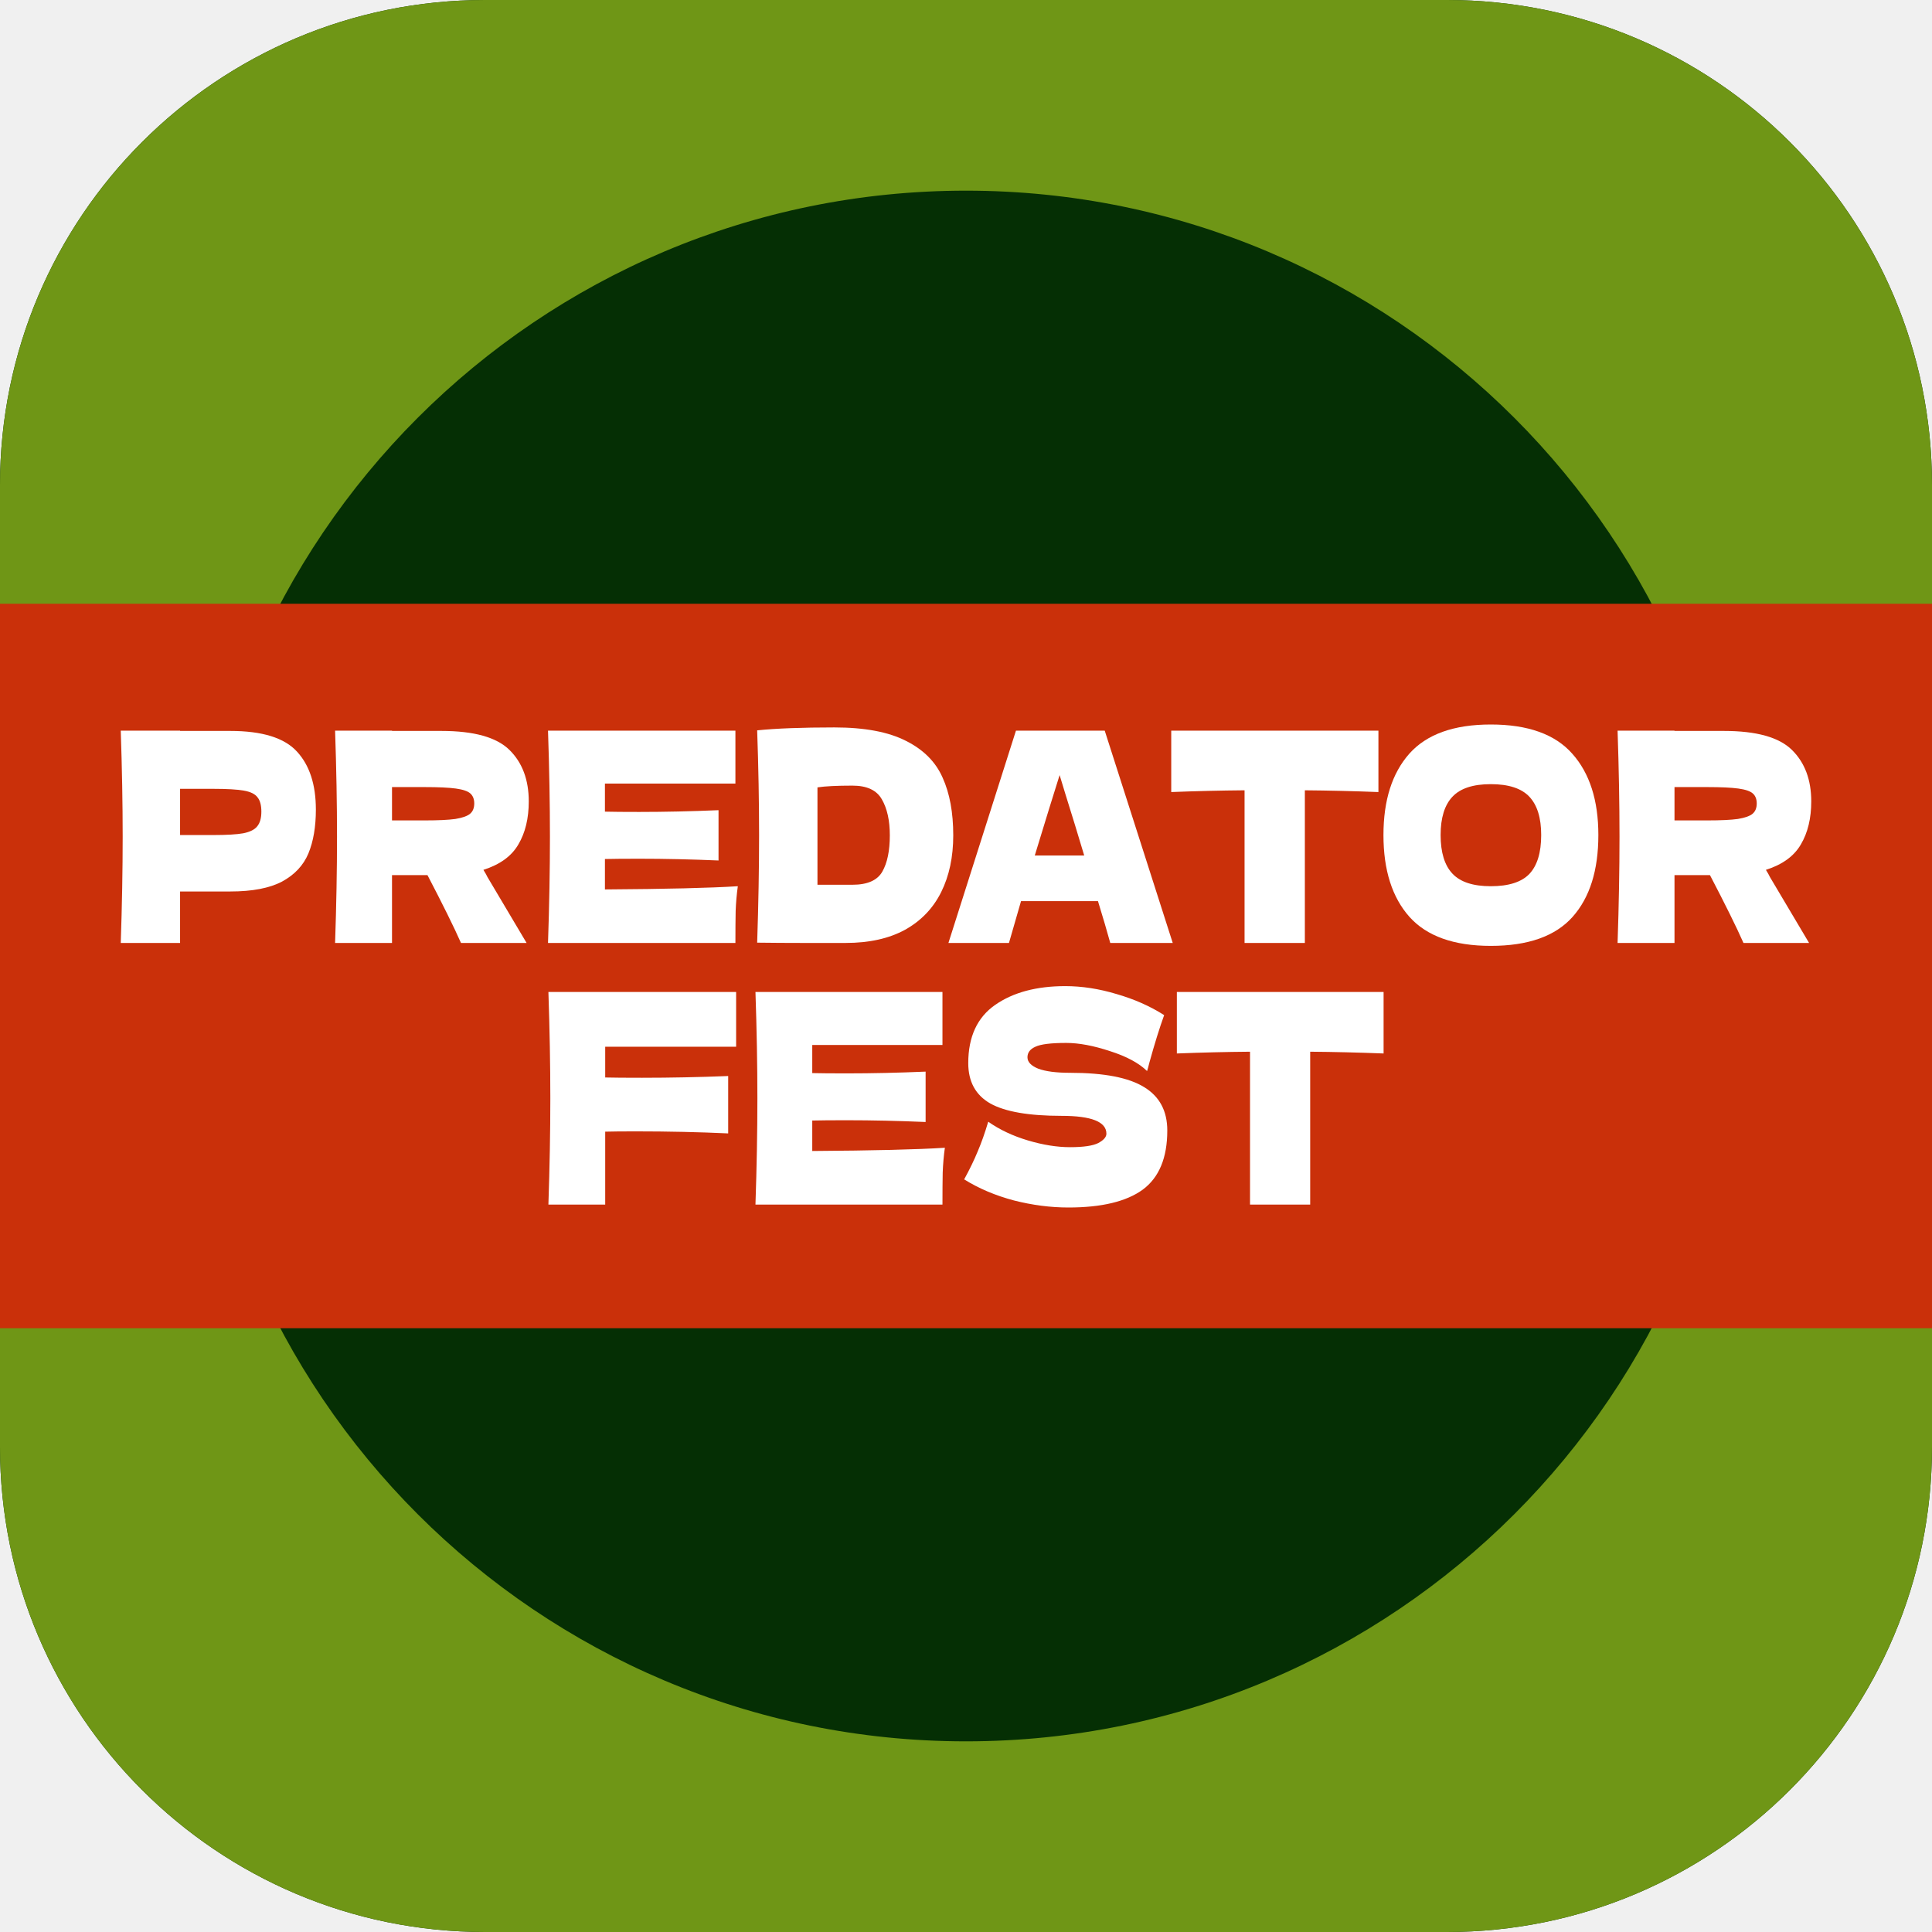
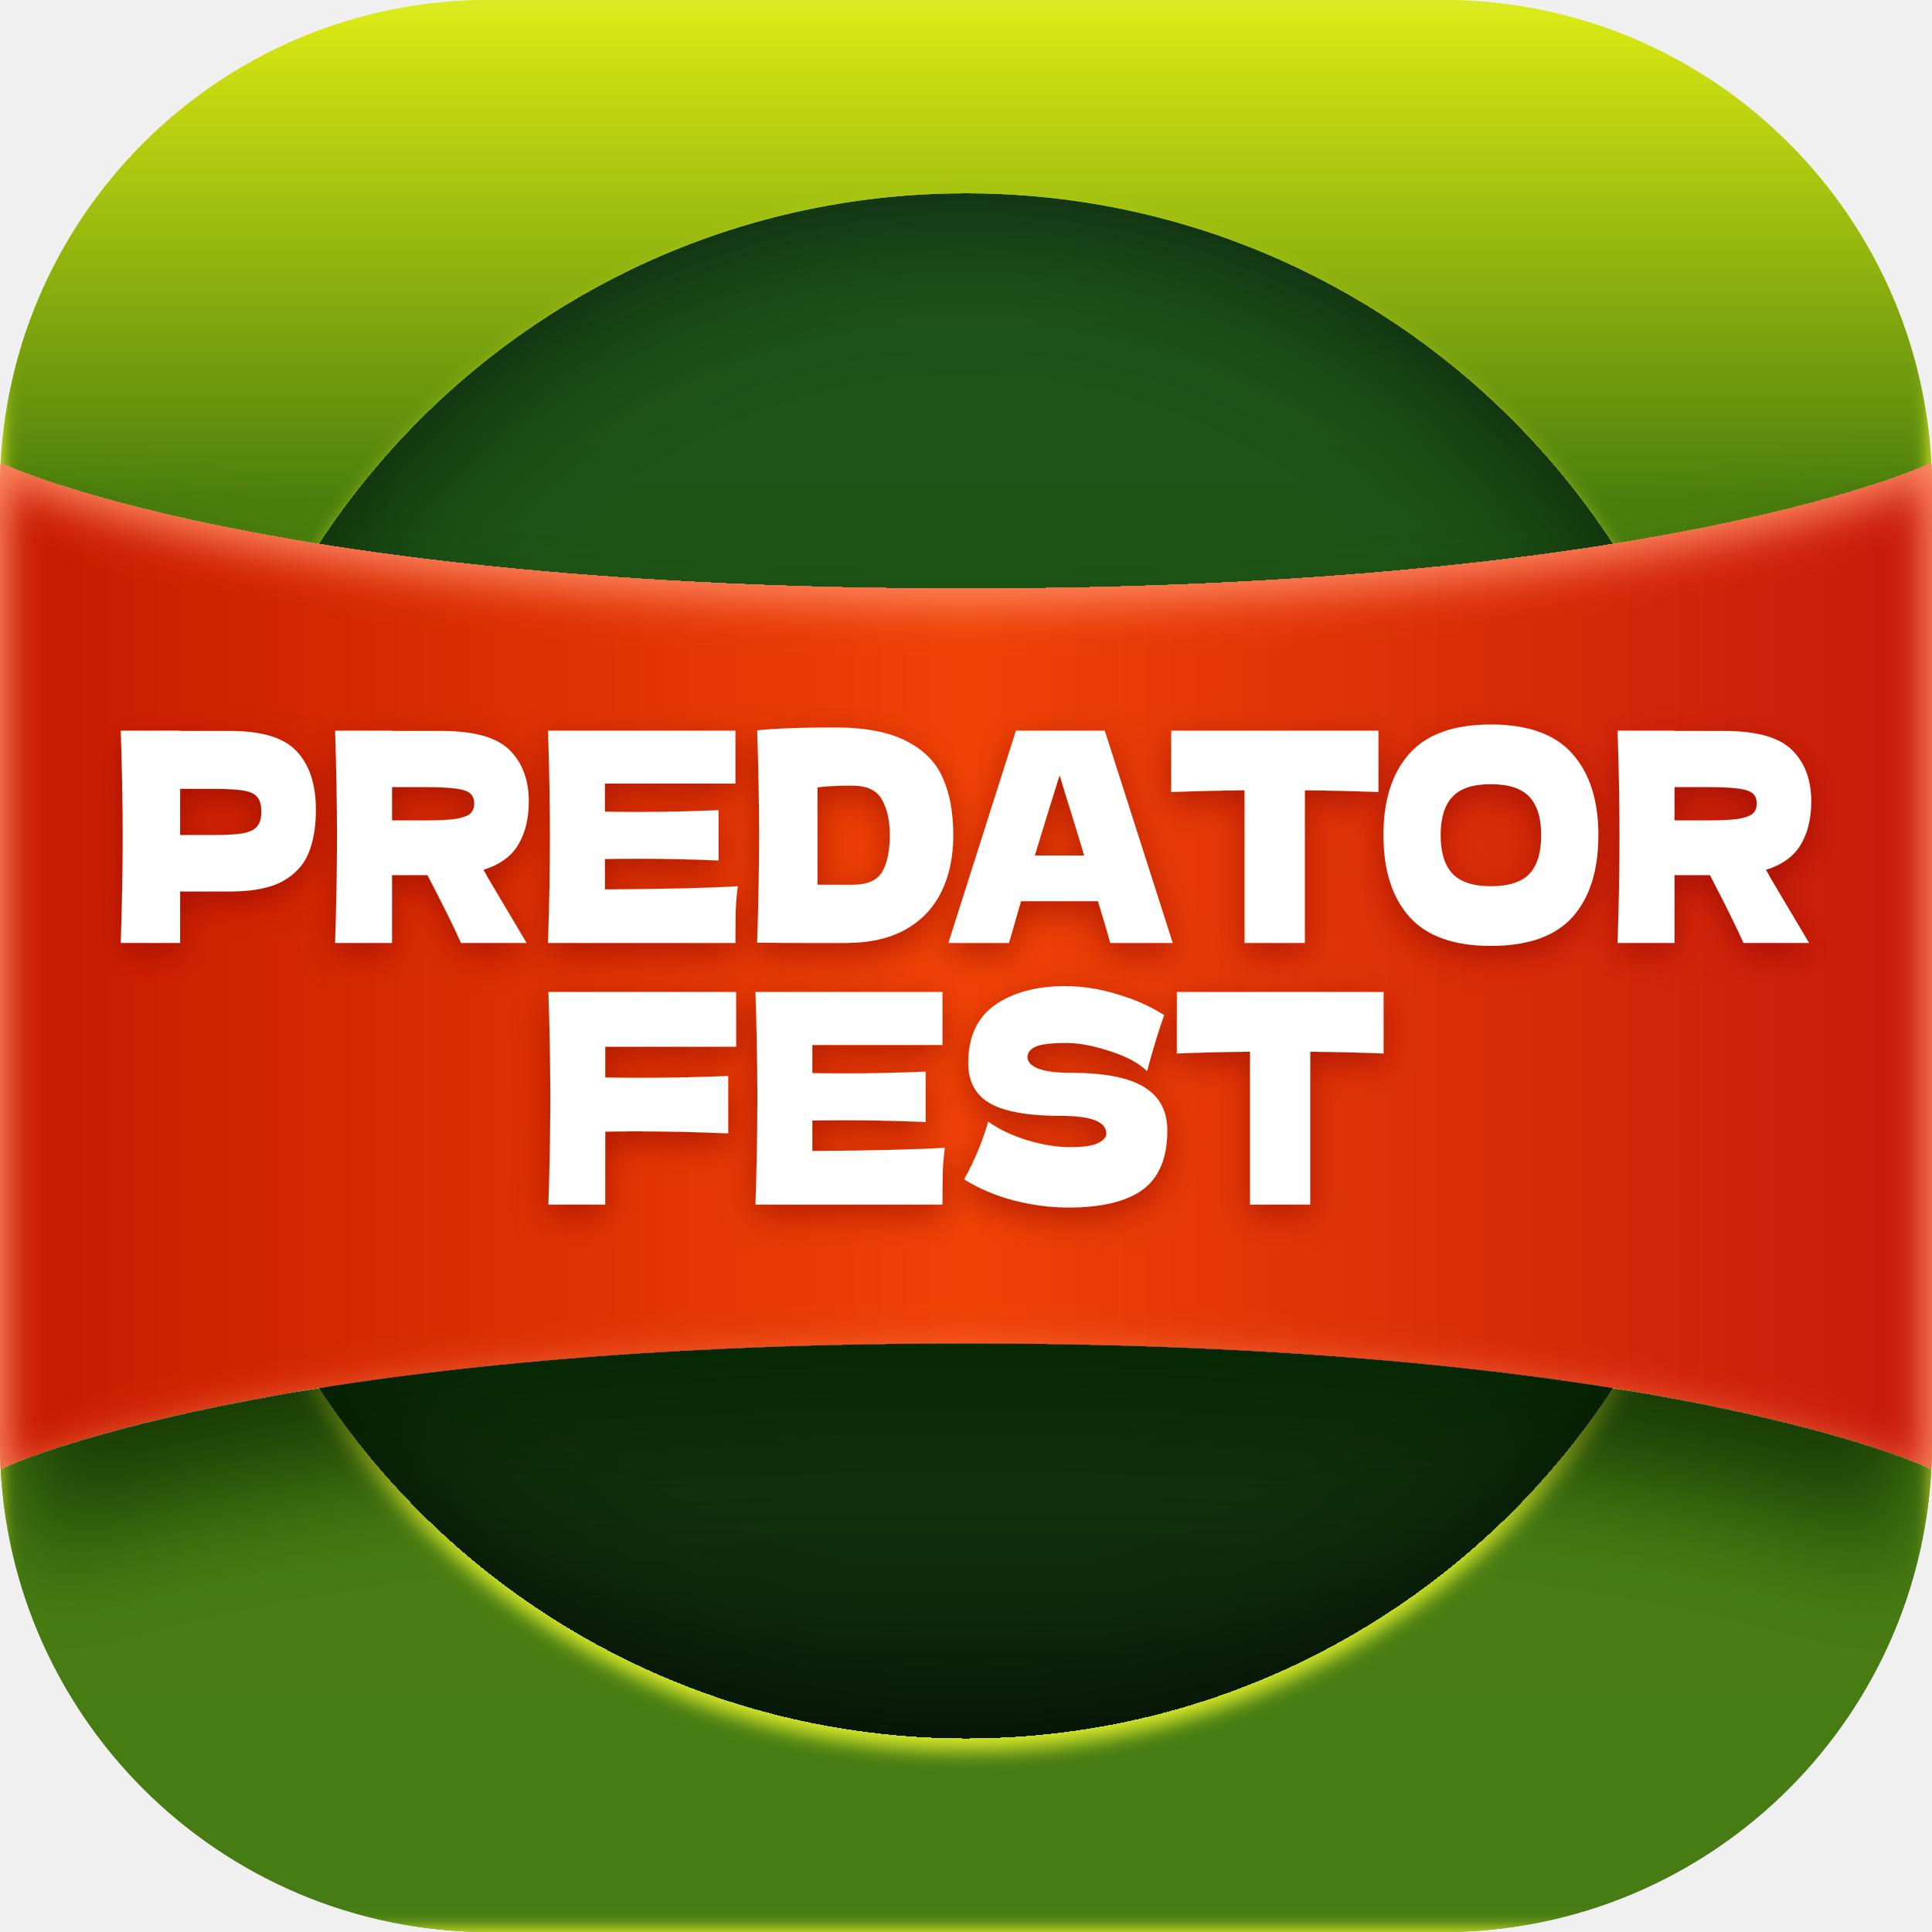
<svg xmlns="http://www.w3.org/2000/svg" width="1920" height="1920" viewBox="0 0 1920 1920" fill="none">
-   <g clip-path="url(#clip0_2709_80)">
-     <rect width="1920" height="1920" rx="482" fill="#052F04" />
-     <path d="M1730.53 960C1730.53 534.45 1385.55 189.474 960 189.474C534.45 189.474 189.474 534.45 189.474 960C189.474 1385.55 534.45 1730.53 960 1730.53V2381.05C175.174 2381.05 -461.053 1744.83 -461.053 960C-461.053 175.174 175.174 -461.053 960 -461.053C1744.83 -461.053 2381.05 175.174 2381.05 960C2381.05 1744.83 1744.83 2381.05 960 2381.05V1730.53C1385.55 1730.53 1730.53 1385.55 1730.53 960Z" fill="#6F9616" />
-     <rect y="600" width="1920" height="720" fill="#CA300A" />
-     <path d="M1058.63 980C1075.21 980 1092.19 982.62 1109.57 987.858C1127.11 992.902 1142.9 999.885 1156.93 1008.81C1152.3 1021.61 1147.44 1037.23 1142.34 1055.66C1141.38 1059.54 1140.58 1062.45 1139.95 1064.39C1131.81 1056.44 1119.54 1049.84 1103.11 1044.6C1086.69 1039.17 1072.18 1036.45 1059.59 1036.45C1044.44 1036.45 1034.23 1037.72 1028.97 1040.24C1023.71 1042.57 1021.08 1046.06 1021.08 1050.71C1021.08 1055.37 1024.67 1059.15 1031.84 1062.06C1039.18 1064.78 1049.7 1066.14 1063.41 1066.14C1097.21 1066.14 1121.77 1070.89 1137.08 1080.4C1152.38 1089.71 1160.04 1104.07 1160.04 1123.47C1160.04 1150.63 1151.9 1170.22 1135.64 1182.25C1119.38 1194.08 1094.74 1200 1061.74 1200C1044.04 1200 1026.02 1197.67 1007.69 1193.01C989.349 1188.16 972.846 1181.18 958.177 1172.06C963.598 1162.17 968.062 1152.95 971.57 1144.42C975.237 1135.88 978.746 1125.99 982.094 1114.74C993.415 1122.69 1006.57 1128.9 1021.56 1133.36C1036.54 1137.82 1050.5 1140.05 1063.41 1140.05C1076.65 1140.05 1085.97 1138.69 1091.39 1135.98C1096.82 1133.07 1099.53 1129.96 1099.53 1126.67C1099.53 1114.83 1084.7 1108.92 1055.04 1108.92C1022.51 1108.92 998.915 1104.84 984.246 1096.69C969.577 1088.35 962.242 1074.96 962.242 1056.53C962.242 1030.34 971.172 1011.04 989.03 998.625C1006.89 986.209 1030.09 980 1058.63 980Z" fill="white" />
-     <path d="M731.553 1040.24H601.445V1070.79C609.577 1070.99 621.774 1071.08 638.038 1071.08C666.1 1071.08 694.641 1070.5 723.661 1069.34V1126.37C694.641 1125.02 664.027 1124.34 631.819 1124.34C618.426 1124.34 608.301 1124.44 601.445 1124.63V1197.09H545C546.276 1159.45 546.913 1124.24 546.913 1091.45C546.913 1058.67 546.276 1023.46 545 985.82H731.553V1040.24Z" fill="white" />
-     <path d="M936.607 1038.49H807.215V1066.43C814.869 1066.62 826.19 1066.72 841.178 1066.72C866.53 1066.72 892.759 1066.14 919.865 1064.97V1115.03C892.759 1113.86 866.53 1113.28 841.178 1113.28C826.19 1113.28 814.869 1113.38 807.215 1113.57V1143.84C867.805 1143.45 911.733 1142.38 938.999 1140.63C937.883 1148.59 937.165 1156.83 936.846 1165.37C936.686 1173.71 936.607 1184.29 936.607 1197.09H750.772C752.047 1159.45 752.685 1124.24 752.685 1091.45C752.685 1058.67 752.047 1023.46 750.772 985.82H936.607V1038.49Z" fill="white" />
-     <path d="M1375 1046.93C1349.97 1045.96 1325.65 1045.38 1302.05 1045.18V1197.09H1242.26V1045.18C1218.5 1045.38 1194.27 1045.96 1169.55 1046.93V985.82H1375V1046.93Z" fill="white" />
-     <path fill-rule="evenodd" clip-rule="evenodd" d="M1481.52 720C1518.44 720 1545.44 729.687 1562.54 749.062C1579.8 768.437 1588.43 795.368 1588.43 829.855C1588.43 864.923 1579.88 892.048 1562.78 911.229C1545.68 930.41 1518.6 940 1481.52 940C1444.93 940 1418.01 930.41 1400.75 911.229C1383.49 891.854 1374.86 864.729 1374.86 829.855C1374.86 795.368 1383.41 768.437 1400.51 749.062C1417.77 729.687 1444.77 720 1481.52 720ZM1481.52 779.287C1463.95 779.287 1451.24 783.453 1443.41 791.784C1435.58 800.115 1431.67 812.805 1431.67 829.855C1431.67 847.098 1435.58 859.886 1443.41 868.217C1451.24 876.548 1463.95 880.713 1481.52 880.713C1499.26 880.713 1512.04 876.644 1519.87 868.507C1527.7 860.176 1531.62 847.292 1531.62 829.855C1531.62 812.805 1527.7 800.115 1519.87 791.784C1512.04 783.453 1499.26 779.287 1481.52 779.287Z" fill="white" />
-     <path fill-rule="evenodd" clip-rule="evenodd" d="M178.964 726.394H228.819C260.618 726.394 282.75 733.272 295.214 747.028C307.677 760.59 313.909 779.771 313.909 804.571C313.909 821.62 311.433 836.152 306.479 848.164C301.526 859.982 292.817 869.282 280.353 876.064C267.889 882.651 250.711 885.945 228.819 885.945H178.964V937.094H120C121.278 899.508 121.917 864.342 121.917 831.599C121.917 798.855 121.278 763.69 120 726.103H178.964V726.394ZM178.964 829.855H212.041C225.304 829.855 235.211 829.274 241.762 828.111C248.474 826.755 253.109 824.431 255.665 821.137C258.382 817.843 259.739 812.999 259.739 806.606C259.739 800.212 258.461 795.464 255.904 792.364C253.507 789.071 248.953 786.843 242.242 785.681C235.691 784.518 225.623 783.936 212.041 783.936H178.964V829.855Z" fill="white" />
-     <path fill-rule="evenodd" clip-rule="evenodd" d="M389.573 726.394H438.71C470.988 726.394 493.518 732.69 506.302 745.284C519.085 757.878 525.477 774.928 525.477 796.434C525.477 813.29 522.041 827.53 515.17 839.155C508.459 850.78 496.874 859.208 480.415 864.439C482.333 867.539 483.691 869.961 484.49 871.705L523.32 937.094H458.124C451.093 921.207 439.987 898.732 424.807 869.67H389.573V937.094H333.006C334.284 899.508 334.923 864.342 334.923 831.599C334.923 798.855 334.284 763.69 333.006 726.103H389.573V726.394ZM389.573 815.323H421.931C435.513 815.323 445.741 814.84 452.612 813.871C459.642 812.709 464.516 810.965 467.232 808.64C469.949 806.315 471.307 802.924 471.307 798.468C471.307 794.205 470.029 790.911 467.472 788.586C464.916 786.261 460.121 784.614 453.09 783.646C446.06 782.677 435.673 782.193 421.931 782.193H389.573V815.323Z" fill="white" />
-     <path d="M730.846 778.706H601.174V806.606C608.844 806.8 620.19 806.896 635.21 806.896C660.617 806.896 686.904 806.315 714.068 805.152V855.138C686.904 853.976 660.617 853.395 635.21 853.395C620.19 853.395 608.844 853.493 601.174 853.686V883.911C661.895 883.523 705.918 882.457 733.243 880.713C732.124 888.657 731.406 896.892 731.086 905.417C730.926 913.748 730.846 924.307 730.846 937.094H544.607C545.885 899.508 546.524 864.342 546.524 831.599C546.524 798.855 545.885 763.69 544.607 726.103H730.846V778.706Z" fill="white" />
-     <path fill-rule="evenodd" clip-rule="evenodd" d="M829.164 722.907C859.205 722.907 882.934 727.363 900.352 736.275C917.769 744.994 929.914 757.2 936.785 772.894C943.816 788.394 947.331 807.477 947.331 830.145C947.331 851.651 943.336 870.446 935.346 886.527C927.357 902.608 915.372 915.104 899.393 924.017C883.414 932.735 863.759 937.094 840.429 937.094H797.046C782.345 937.094 767.484 936.997 752.464 936.804C753.742 898.635 754.381 863.082 754.381 830.145C754.381 796.821 753.742 762.044 752.464 725.813C771.479 723.876 797.046 722.907 829.164 722.907ZM847.141 780.74C831.641 780.74 820.056 781.322 812.386 782.484V879.261H847.141C862.002 879.261 871.909 874.902 876.862 866.183C881.816 857.465 884.293 845.452 884.293 830.145C884.293 815.421 881.656 803.506 876.383 794.4C871.269 785.294 861.522 780.74 847.141 780.74Z" fill="white" />
-     <path fill-rule="evenodd" clip-rule="evenodd" d="M1165.45 937.094H1103.37C1100.34 926.051 1096.26 912.198 1091.15 895.535H1014.69L1002.7 937.094H942.539L1009.65 726.103H1097.86L1165.45 937.094ZM1053.04 770.278C1047.44 787.909 1039.21 814.55 1028.35 850.199H1077.48C1071.41 829.856 1065.18 809.511 1058.79 789.168L1053.04 770.278Z" fill="white" />
-     <path d="M1369.86 787.134C1344.77 786.165 1320.4 785.584 1296.75 785.39V937.094H1236.83V785.39C1213.02 785.584 1188.73 786.165 1163.96 787.134V726.103H1369.86V787.134Z" fill="white" />
-     <path fill-rule="evenodd" clip-rule="evenodd" d="M1664.1 726.394H1713.23C1745.51 726.394 1768.04 732.69 1780.82 745.284C1793.61 757.878 1800 774.928 1800 796.434C1800 813.29 1796.56 827.53 1789.69 839.155C1782.98 850.78 1771.4 859.208 1754.94 864.439C1756.86 867.539 1758.21 869.961 1759.01 871.705L1797.84 937.094H1732.65C1725.62 921.207 1714.51 898.732 1699.33 869.67H1664.1V937.094H1607.53C1608.81 899.508 1609.45 864.342 1609.45 831.599C1609.45 798.855 1608.81 763.69 1607.53 726.103H1664.1V726.394ZM1664.1 815.323H1696.45C1710.04 815.323 1720.26 814.84 1727.13 813.871C1734.16 812.709 1739.04 810.965 1741.76 808.64C1744.47 806.315 1745.83 802.924 1745.83 798.468C1745.83 794.205 1744.55 790.911 1741.99 788.586C1739.44 786.261 1734.64 784.614 1727.61 783.646C1720.58 782.677 1710.2 782.193 1696.45 782.193H1664.1V815.323Z" fill="white" />
+   <g clip-path="url(#clip0_2927_126)">
+     <rect width="1920" height="1920" rx="486" fill="url(#paint0_linear_2927_126)" />
+     <circle cx="960" cy="960" r="768" fill="url(#paint1_linear_2927_126)" />
+     <g filter="url(#filter0_di_2927_126)">
+       <path fill-rule="evenodd" clip-rule="evenodd" d="M1920 1920H0V0H1920V1920ZM960 192C535.845 192 192 535.845 192 960C192 1384.15 535.845 1728 960 1728C1384.15 1728 1728 1384.15 1728 960C1728 535.845 1384.15 192 960 192Z" fill="url(#paint2_linear_2927_126)" />
+     </g>
+     <g filter="url(#filter1_di_2927_126)">
+       <path d="M2.3568e-07 460C2.3568e-07 460 258.947 585 960 585C1661.05 585 1920 460 1920 460L1920 1460C1920 1460 1661.05 1335 960 1335C258.947 1335 8.73979e-07 1460 8.73979e-07 1460L2.3568e-07 460Z" fill="url(#paint3_linear_2927_126)" />
+     </g>
+     <g filter="url(#filter2_d_2927_126)">
+       <path d="M1058.63 980C1075.21 980 1092.19 982.62 1109.57 987.858C1127.11 992.902 1142.9 999.885 1156.93 1008.81C1152.3 1021.61 1147.44 1037.23 1142.34 1055.66C1141.38 1059.54 1140.58 1062.45 1139.95 1064.39C1131.81 1056.44 1119.54 1049.84 1103.11 1044.6C1086.69 1039.17 1072.18 1036.45 1059.59 1036.45C1044.44 1036.45 1034.23 1037.72 1028.97 1040.24C1023.71 1042.57 1021.08 1046.06 1021.08 1050.71C1021.08 1055.37 1024.67 1059.15 1031.84 1062.06C1039.18 1064.78 1049.7 1066.14 1063.41 1066.14C1097.21 1066.14 1121.77 1070.89 1137.08 1080.4C1152.38 1089.71 1160.04 1104.07 1160.04 1123.47C1160.04 1150.63 1151.9 1170.22 1135.64 1182.25C1119.38 1194.08 1094.74 1200 1061.74 1200C1044.04 1200 1026.02 1197.67 1007.69 1193.01C989.349 1188.16 972.846 1181.18 958.177 1172.06C963.598 1162.17 968.062 1152.95 971.57 1144.42C975.237 1135.88 978.746 1125.99 982.094 1114.74C993.415 1122.69 1006.57 1128.9 1021.56 1133.36C1036.54 1137.82 1050.5 1140.05 1063.41 1140.05C1076.65 1140.05 1085.97 1138.69 1091.39 1135.98C1096.82 1133.07 1099.53 1129.96 1099.53 1126.67C1099.53 1114.83 1084.7 1108.92 1055.04 1108.92C1022.51 1108.92 998.915 1104.84 984.246 1096.69C969.577 1088.35 962.242 1074.96 962.242 1056.53C962.242 1030.34 971.172 1011.04 989.03 998.625C1006.89 986.209 1030.09 980 1058.63 980Z" fill="white" />
+       <path d="M731.553 1040.24H601.445V1070.79C609.577 1070.99 621.774 1071.08 638.038 1071.08C666.1 1071.08 694.641 1070.5 723.661 1069.34V1126.37C694.641 1125.02 664.027 1124.34 631.819 1124.34C618.426 1124.34 608.301 1124.44 601.445 1124.63V1197.09H545C546.276 1159.45 546.913 1124.24 546.913 1091.45C546.913 1058.67 546.276 1023.46 545 985.82H731.553V1040.24Z" fill="white" />
+       <path d="M936.607 1038.49H807.215V1066.43C814.869 1066.62 826.19 1066.72 841.178 1066.72C866.53 1066.72 892.759 1066.14 919.865 1064.97V1115.03C892.759 1113.86 866.53 1113.28 841.178 1113.28C826.19 1113.28 814.869 1113.38 807.215 1113.57V1143.84C867.805 1143.45 911.733 1142.38 938.999 1140.63C937.883 1148.59 937.165 1156.83 936.846 1165.37C936.686 1173.71 936.607 1184.29 936.607 1197.09H750.772C752.047 1159.45 752.685 1124.24 752.685 1091.45C752.685 1058.67 752.047 1023.46 750.772 985.82H936.607V1038.49Z" fill="white" />
+       <path d="M1375 1046.93C1349.97 1045.96 1325.65 1045.38 1302.05 1045.18V1197.09H1242.26V1045.18C1218.5 1045.38 1194.27 1045.96 1169.55 1046.93V985.82H1375V1046.93Z" fill="white" />
+       <path fill-rule="evenodd" clip-rule="evenodd" d="M1481.52 720C1518.44 720 1545.44 729.687 1562.54 749.062C1579.8 768.437 1588.43 795.368 1588.43 829.855C1588.43 864.923 1579.88 892.048 1562.78 911.229C1545.68 930.41 1518.6 940 1481.52 940C1444.93 940 1418.01 930.41 1400.75 911.229C1383.49 891.854 1374.86 864.729 1374.86 829.855C1374.86 795.368 1383.41 768.437 1400.51 749.062C1417.77 729.687 1444.77 720 1481.52 720ZM1481.52 779.287C1463.95 779.287 1451.24 783.453 1443.41 791.784C1435.58 800.115 1431.67 812.805 1431.67 829.855C1431.67 847.098 1435.58 859.886 1443.41 868.217C1451.24 876.548 1463.95 880.713 1481.52 880.713C1499.26 880.713 1512.04 876.644 1519.87 868.507C1527.7 860.176 1531.62 847.292 1531.62 829.855C1531.62 812.805 1527.7 800.115 1519.87 791.784C1512.04 783.453 1499.26 779.287 1481.52 779.287Z" fill="white" />
+       <path fill-rule="evenodd" clip-rule="evenodd" d="M178.964 726.394H228.819C260.618 726.394 282.75 733.272 295.214 747.028C307.677 760.59 313.909 779.771 313.909 804.571C313.909 821.62 311.433 836.152 306.479 848.164C301.526 859.982 292.817 869.282 280.353 876.064C267.889 882.651 250.711 885.945 228.819 885.945H178.964V937.094H120C121.278 899.508 121.917 864.342 121.917 831.599C121.917 798.855 121.278 763.69 120 726.103H178.964V726.394ZM178.964 829.855H212.041C225.304 829.855 235.211 829.274 241.762 828.111C248.474 826.755 253.109 824.431 255.665 821.137C258.382 817.843 259.739 812.999 259.739 806.606C259.739 800.212 258.461 795.464 255.904 792.364C253.507 789.071 248.953 786.843 242.242 785.681C235.691 784.518 225.623 783.936 212.041 783.936H178.964V829.855Z" fill="white" />
+       <path fill-rule="evenodd" clip-rule="evenodd" d="M389.573 726.394H438.71C470.988 726.394 493.519 732.69 506.302 745.284C519.085 757.878 525.477 774.928 525.477 796.434C525.477 813.29 522.041 827.53 515.17 839.155C508.459 850.78 496.874 859.208 480.415 864.439C482.333 867.539 483.691 869.961 484.49 871.705L523.32 937.094H458.124C451.093 921.207 439.987 898.732 424.807 869.67H389.573V937.094H333.006C334.284 899.508 334.923 864.342 334.923 831.599C334.923 798.855 334.284 763.69 333.006 726.103H389.573V726.394ZM389.573 815.323H421.931C435.513 815.323 445.74 814.84 452.612 813.871C459.642 812.709 464.516 810.965 467.232 808.64C469.949 806.315 471.307 802.924 471.307 798.468C471.307 794.205 470.029 790.911 467.472 788.586C464.916 786.261 460.121 784.614 453.09 783.646C446.06 782.677 435.673 782.193 421.931 782.193H389.573V815.323Z" fill="white" />
+       <path d="M730.846 778.706H601.174V806.606C608.844 806.8 620.19 806.896 635.21 806.896C660.617 806.895 686.903 806.315 714.068 805.152V855.138C686.903 853.976 660.617 853.395 635.21 853.395C620.19 853.395 608.844 853.493 601.174 853.686V883.911C661.895 883.523 705.918 882.457 733.243 880.713C732.124 888.657 731.406 896.892 731.086 905.417C730.926 913.748 730.846 924.307 730.846 937.094H544.607C545.885 899.508 546.524 864.342 546.524 831.599C546.524 798.855 545.885 763.69 544.607 726.103H730.846V778.706Z" fill="white" />
+       <path fill-rule="evenodd" clip-rule="evenodd" d="M829.164 722.907C859.205 722.907 882.934 727.363 900.352 736.275C917.769 744.994 929.914 757.2 936.785 772.894C943.816 788.394 947.331 807.477 947.331 830.145C947.331 851.651 943.336 870.446 935.346 886.527C927.357 902.608 915.372 915.104 899.393 924.017C883.414 932.735 863.759 937.094 840.429 937.094H797.046C782.345 937.094 767.484 936.997 752.464 936.804C753.742 898.635 754.381 863.082 754.381 830.145C754.381 796.821 753.742 762.044 752.464 725.813C771.479 723.876 797.046 722.907 829.164 722.907ZM847.141 780.74C831.642 780.74 820.056 781.322 812.386 782.484V879.261H847.141C862.002 879.261 871.909 874.902 876.862 866.183C881.816 857.465 884.293 845.452 884.293 830.145C884.293 815.421 881.656 803.506 876.383 794.4C871.269 785.294 861.522 780.74 847.141 780.74Z" fill="white" />
+       <path fill-rule="evenodd" clip-rule="evenodd" d="M1165.45 937.094H1103.37C1100.34 926.051 1096.26 912.198 1091.15 895.535H1014.69L1002.7 937.094H942.539L1009.65 726.103H1097.86L1165.45 937.094ZM1053.04 770.278C1047.44 787.909 1039.21 814.55 1028.35 850.199H1077.48C1071.41 829.856 1065.18 809.511 1058.79 789.168L1053.04 770.278Z" fill="white" />
+       <path d="M1369.86 787.134C1344.77 786.165 1320.4 785.584 1296.75 785.39V937.094H1236.83V785.39C1213.02 785.584 1188.73 786.165 1163.96 787.134V726.103H1369.86V787.134Z" fill="white" />
+       <path fill-rule="evenodd" clip-rule="evenodd" d="M1664.1 726.394H1713.23C1745.51 726.394 1768.04 732.69 1780.82 745.284C1793.61 757.878 1800 774.928 1800 796.434C1800 813.29 1796.56 827.53 1789.69 839.155C1782.98 850.78 1771.4 859.208 1754.94 864.439C1756.86 867.539 1758.21 869.961 1759.01 871.705L1797.84 937.094H1732.65C1725.62 921.207 1714.51 898.732 1699.33 869.67H1664.1V937.094H1607.53C1608.81 899.508 1609.45 864.342 1609.45 831.599C1609.45 798.855 1608.81 763.69 1607.53 726.103H1664.1V726.394ZM1664.1 815.323H1696.45C1710.04 815.323 1720.26 814.84 1727.13 813.871C1734.16 812.709 1739.04 810.965 1741.76 808.64C1744.47 806.315 1745.83 802.924 1745.83 798.468C1745.83 794.205 1744.55 790.911 1741.99 788.586C1739.44 786.261 1734.64 784.614 1727.61 783.646C1720.58 782.677 1710.2 782.193 1696.45 782.193H1664.1V815.323Z" fill="white" />
+     </g>
  </g>
  <defs>
-     <clipPath id="clip0_2709_80">
-       <rect width="1920" height="1920" rx="482" fill="white" />
+     <filter id="filter0_di_2927_126" x="-164" y="-160" width="2248" height="2248" filterUnits="userSpaceOnUse" color-interpolation-filters="sRGB">
+       <feFlood flood-opacity="0" result="BackgroundImageFix" />
+       <feColorMatrix in="SourceAlpha" type="matrix" values="0 0 0 0 0 0 0 0 0 0 0 0 0 0 0 0 0 0 127 0" result="hardAlpha" />
+       <feOffset dy="4" />
+       <feGaussianBlur stdDeviation="82" />
+       <feComposite in2="hardAlpha" operator="out" />
+       <feColorMatrix type="matrix" values="0 0 0 0 0 0 0 0 0 0 0 0 0 0 0 0 0 0 0.65 0" />
+       <feBlend mode="normal" in2="BackgroundImageFix" result="effect1_dropShadow_2927_126" />
+       <feBlend mode="normal" in="SourceGraphic" in2="effect1_dropShadow_2927_126" result="shape" />
+       <feColorMatrix in="SourceAlpha" type="matrix" values="0 0 0 0 0 0 0 0 0 0 0 0 0 0 0 0 0 0 127 0" result="hardAlpha" />
+       <feOffset dy="12" />
+       <feGaussianBlur stdDeviation="10" />
+       <feComposite in2="hardAlpha" operator="arithmetic" k2="-1" k3="1" />
+       <feColorMatrix type="matrix" values="0 0 0 0 0.855 0 0 0 0 0.918 0 0 0 0 0.157 0 0 0 1 0" />
+       <feBlend mode="normal" in2="shape" result="effect2_innerShadow_2927_126" />
+     </filter>
+     <filter id="filter1_di_2927_126" x="-114" y="430" width="2148" height="1228" filterUnits="userSpaceOnUse" color-interpolation-filters="sRGB">
+       <feFlood flood-opacity="0" result="BackgroundImageFix" />
+       <feColorMatrix in="SourceAlpha" type="matrix" values="0 0 0 0 0 0 0 0 0 0 0 0 0 0 0 0 0 0 127 0" result="hardAlpha" />
+       <feOffset dy="84" />
+       <feGaussianBlur stdDeviation="57" />
+       <feComposite in2="hardAlpha" operator="out" />
+       <feColorMatrix type="matrix" values="0 0 0 0 0.008 0 0 0 0 0.122 0 0 0 0 0 0 0 0 0.7 0" />
+       <feBlend mode="normal" in2="BackgroundImageFix" result="effect1_dropShadow_2927_126" />
+       <feBlend mode="normal" in="SourceGraphic" in2="effect1_dropShadow_2927_126" result="shape" />
+       <feColorMatrix in="SourceAlpha" type="matrix" values="0 0 0 0 0 0 0 0 0 0 0 0 0 0 0 0 0 0 127 0" result="hardAlpha" />
+       <feOffset dy="14" />
+       <feGaussianBlur stdDeviation="22" />
+       <feComposite in2="hardAlpha" operator="arithmetic" k2="-1" k3="1" />
+       <feColorMatrix type="matrix" values="0 0 0 0 1 0 0 0 0 0.541 0 0 0 0 0.392 0 0 0 1 0" />
+       <feBlend mode="normal" in2="shape" result="effect2_innerShadow_2927_126" />
+     </filter>
+     <filter id="filter2_d_2927_126" x="88" y="699" width="1744" height="544" filterUnits="userSpaceOnUse" color-interpolation-filters="sRGB">
+       <feFlood flood-opacity="0" result="BackgroundImageFix" />
+       <feColorMatrix in="SourceAlpha" type="matrix" values="0 0 0 0 0 0 0 0 0 0 0 0 0 0 0 0 0 0 127 0" result="hardAlpha" />
+       <feOffset dy="11" />
+       <feGaussianBlur stdDeviation="16" />
+       <feComposite in2="hardAlpha" operator="out" />
+       <feColorMatrix type="matrix" values="0 0 0 0 0.518 0 0 0 0 0 0 0 0 0 0 0 0 0 0.5 0" />
+       <feBlend mode="normal" in2="BackgroundImageFix" result="effect1_dropShadow_2927_126" />
+       <feBlend mode="normal" in="SourceGraphic" in2="effect1_dropShadow_2927_126" result="shape" />
+     </filter>
+     <linearGradient id="paint0_linear_2927_126" x1="960" y1="0" x2="960" y2="1920" gradientUnits="userSpaceOnUse">
+       <stop stop-color="#DDEC11" />
+       <stop offset="1" stop-color="#51850E" />
+     </linearGradient>
+     <linearGradient id="paint1_linear_2927_126" x1="960" y1="192" x2="960" y2="1728" gradientUnits="userSpaceOnUse">
+       <stop stop-color="#1E541E" />
+       <stop offset="0.5" stop-color="#1B530A" />
+       <stop offset="1" stop-color="#0A210A" />
+     </linearGradient>
+     <linearGradient id="paint2_linear_2927_126" x1="960" y1="0" x2="960" y2="1920" gradientUnits="userSpaceOnUse">
+       <stop stop-color="#DDEC11" />
+       <stop offset="0.26" stop-color="#4A7F0C" />
+       <stop offset="1" stop-color="#477B14" />
+     </linearGradient>
+     <linearGradient id="paint3_linear_2927_126" x1="4.6645e-07" y1="960" x2="1920" y2="960" gradientUnits="userSpaceOnUse">
+       <stop stop-color="#C71A00" />
+       <stop offset="0.5" stop-color="#EF4205" />
+       <stop offset="1" stop-color="#C71A0A" />
+     </linearGradient>
+     <clipPath id="clip0_2927_126">
+       <rect width="1920" height="1920" rx="486" fill="white" />
    </clipPath>
  </defs>
</svg>
